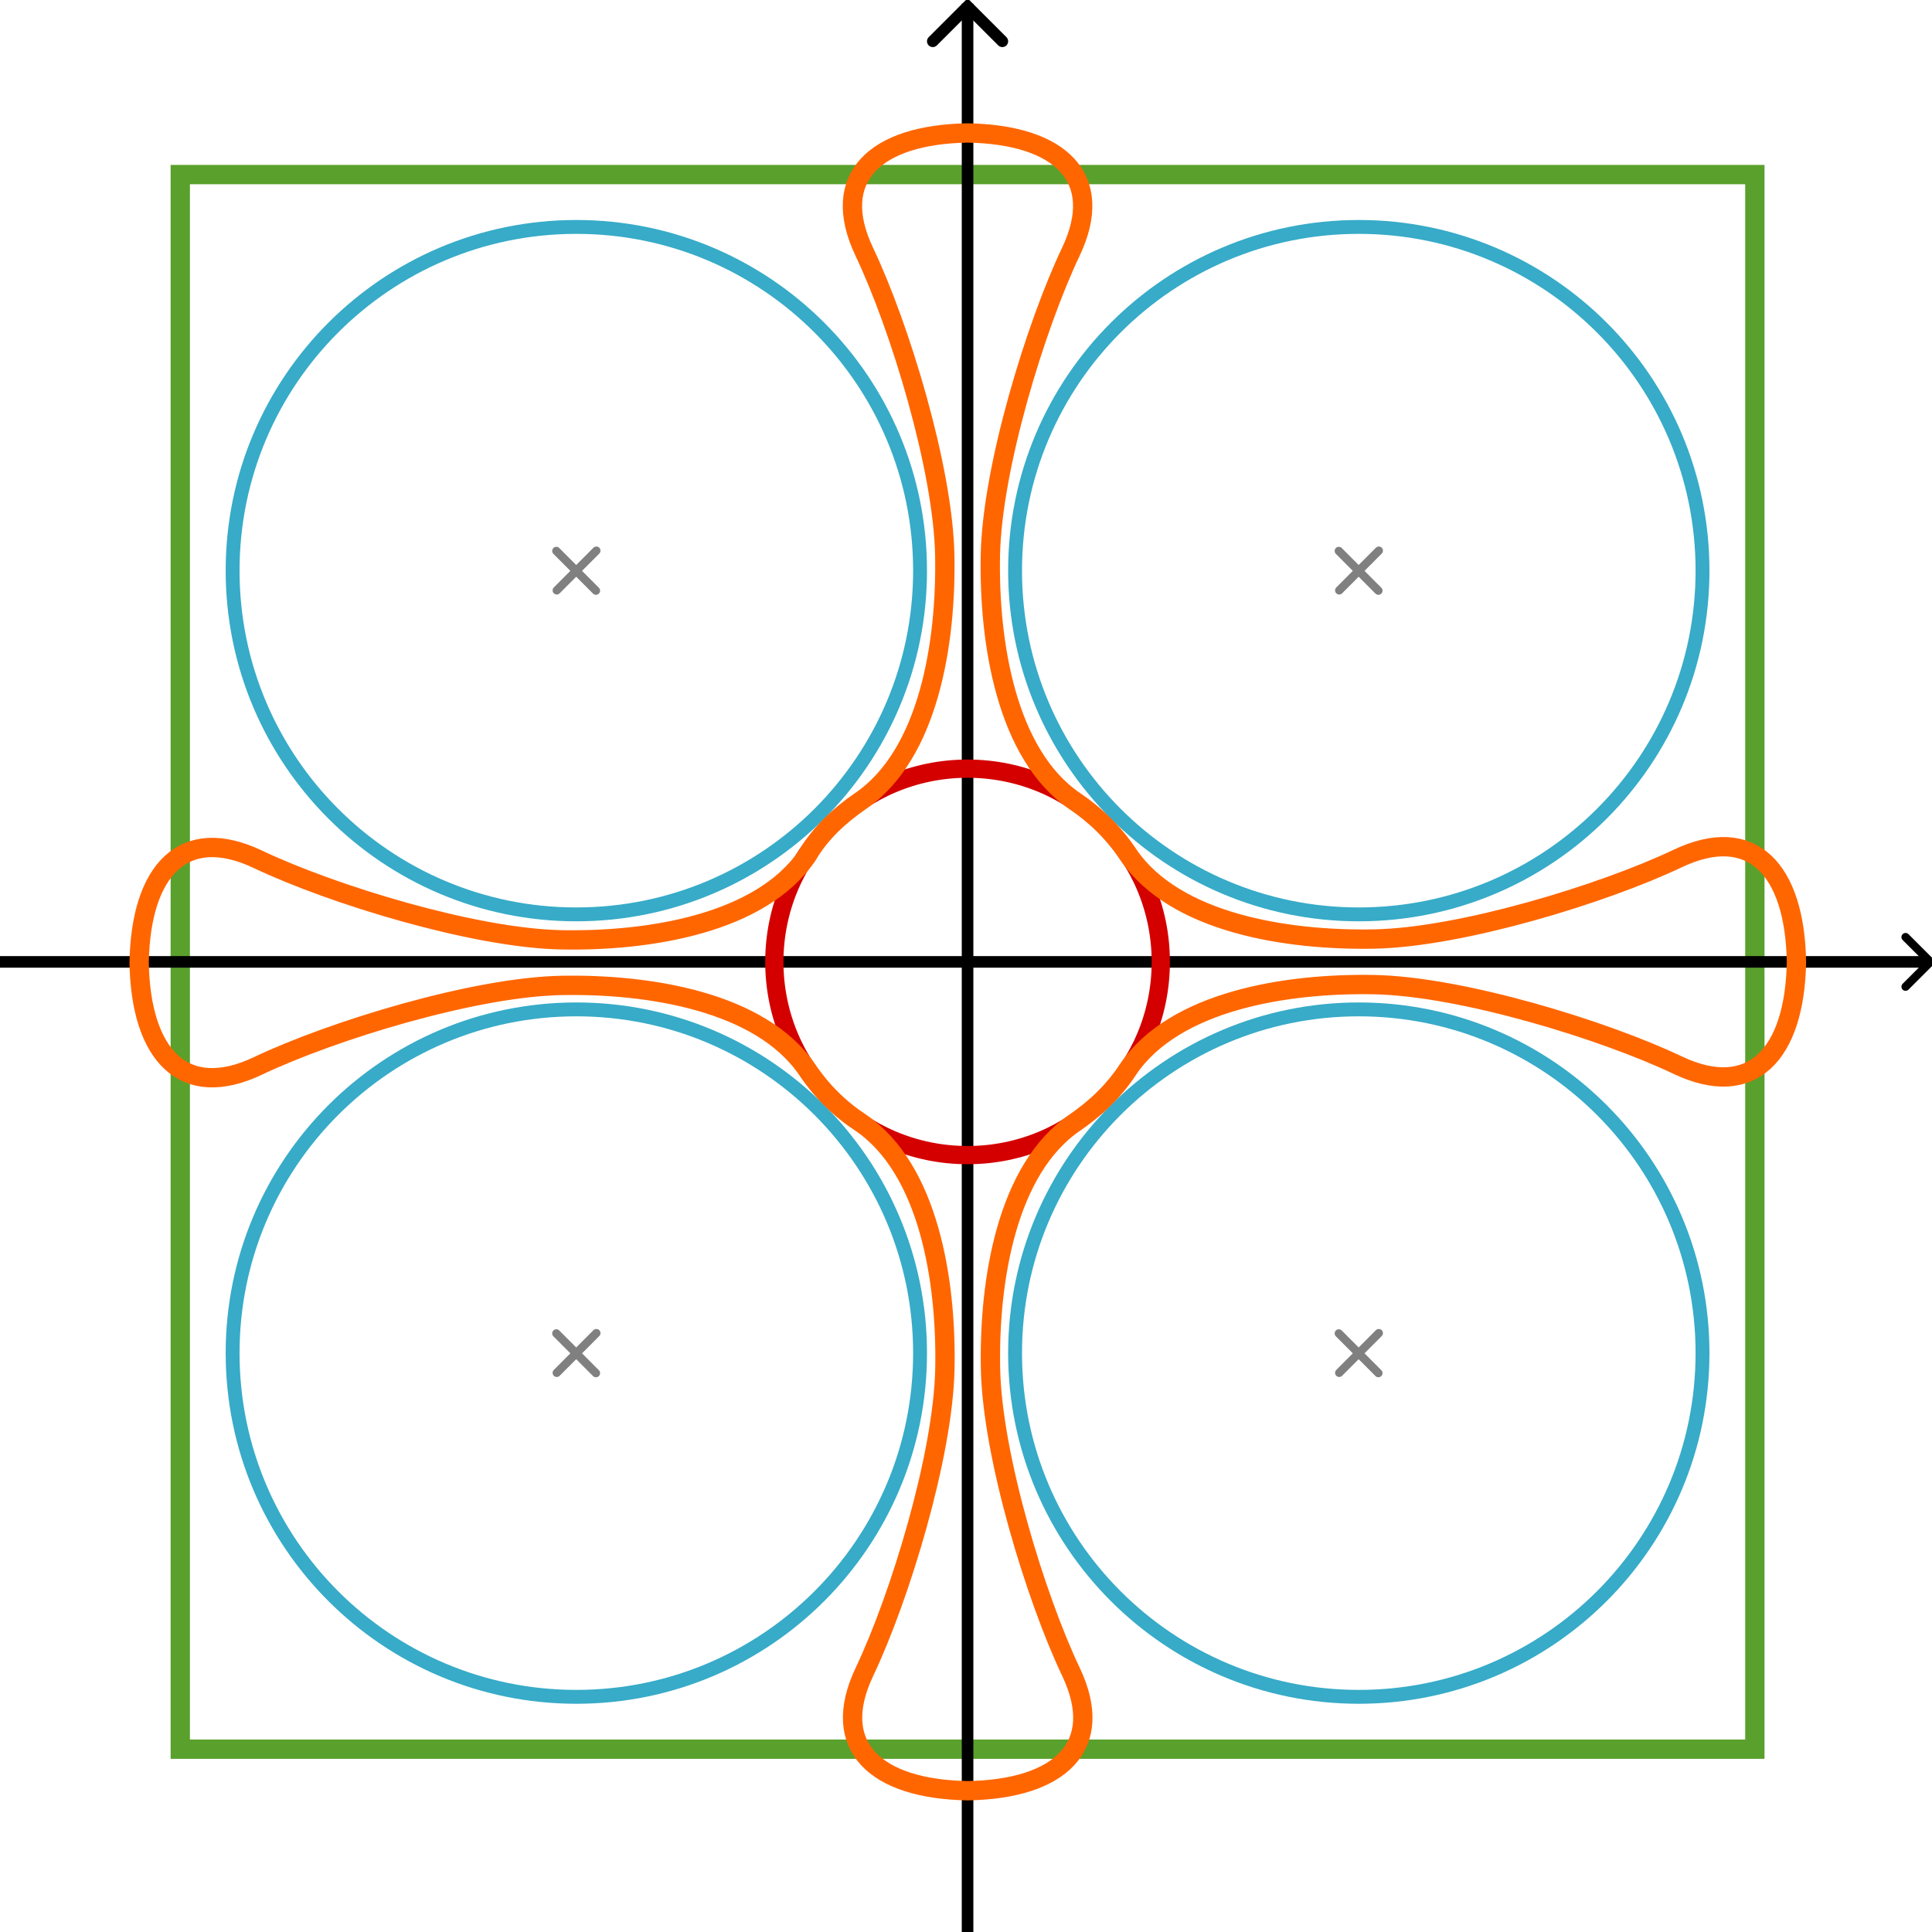
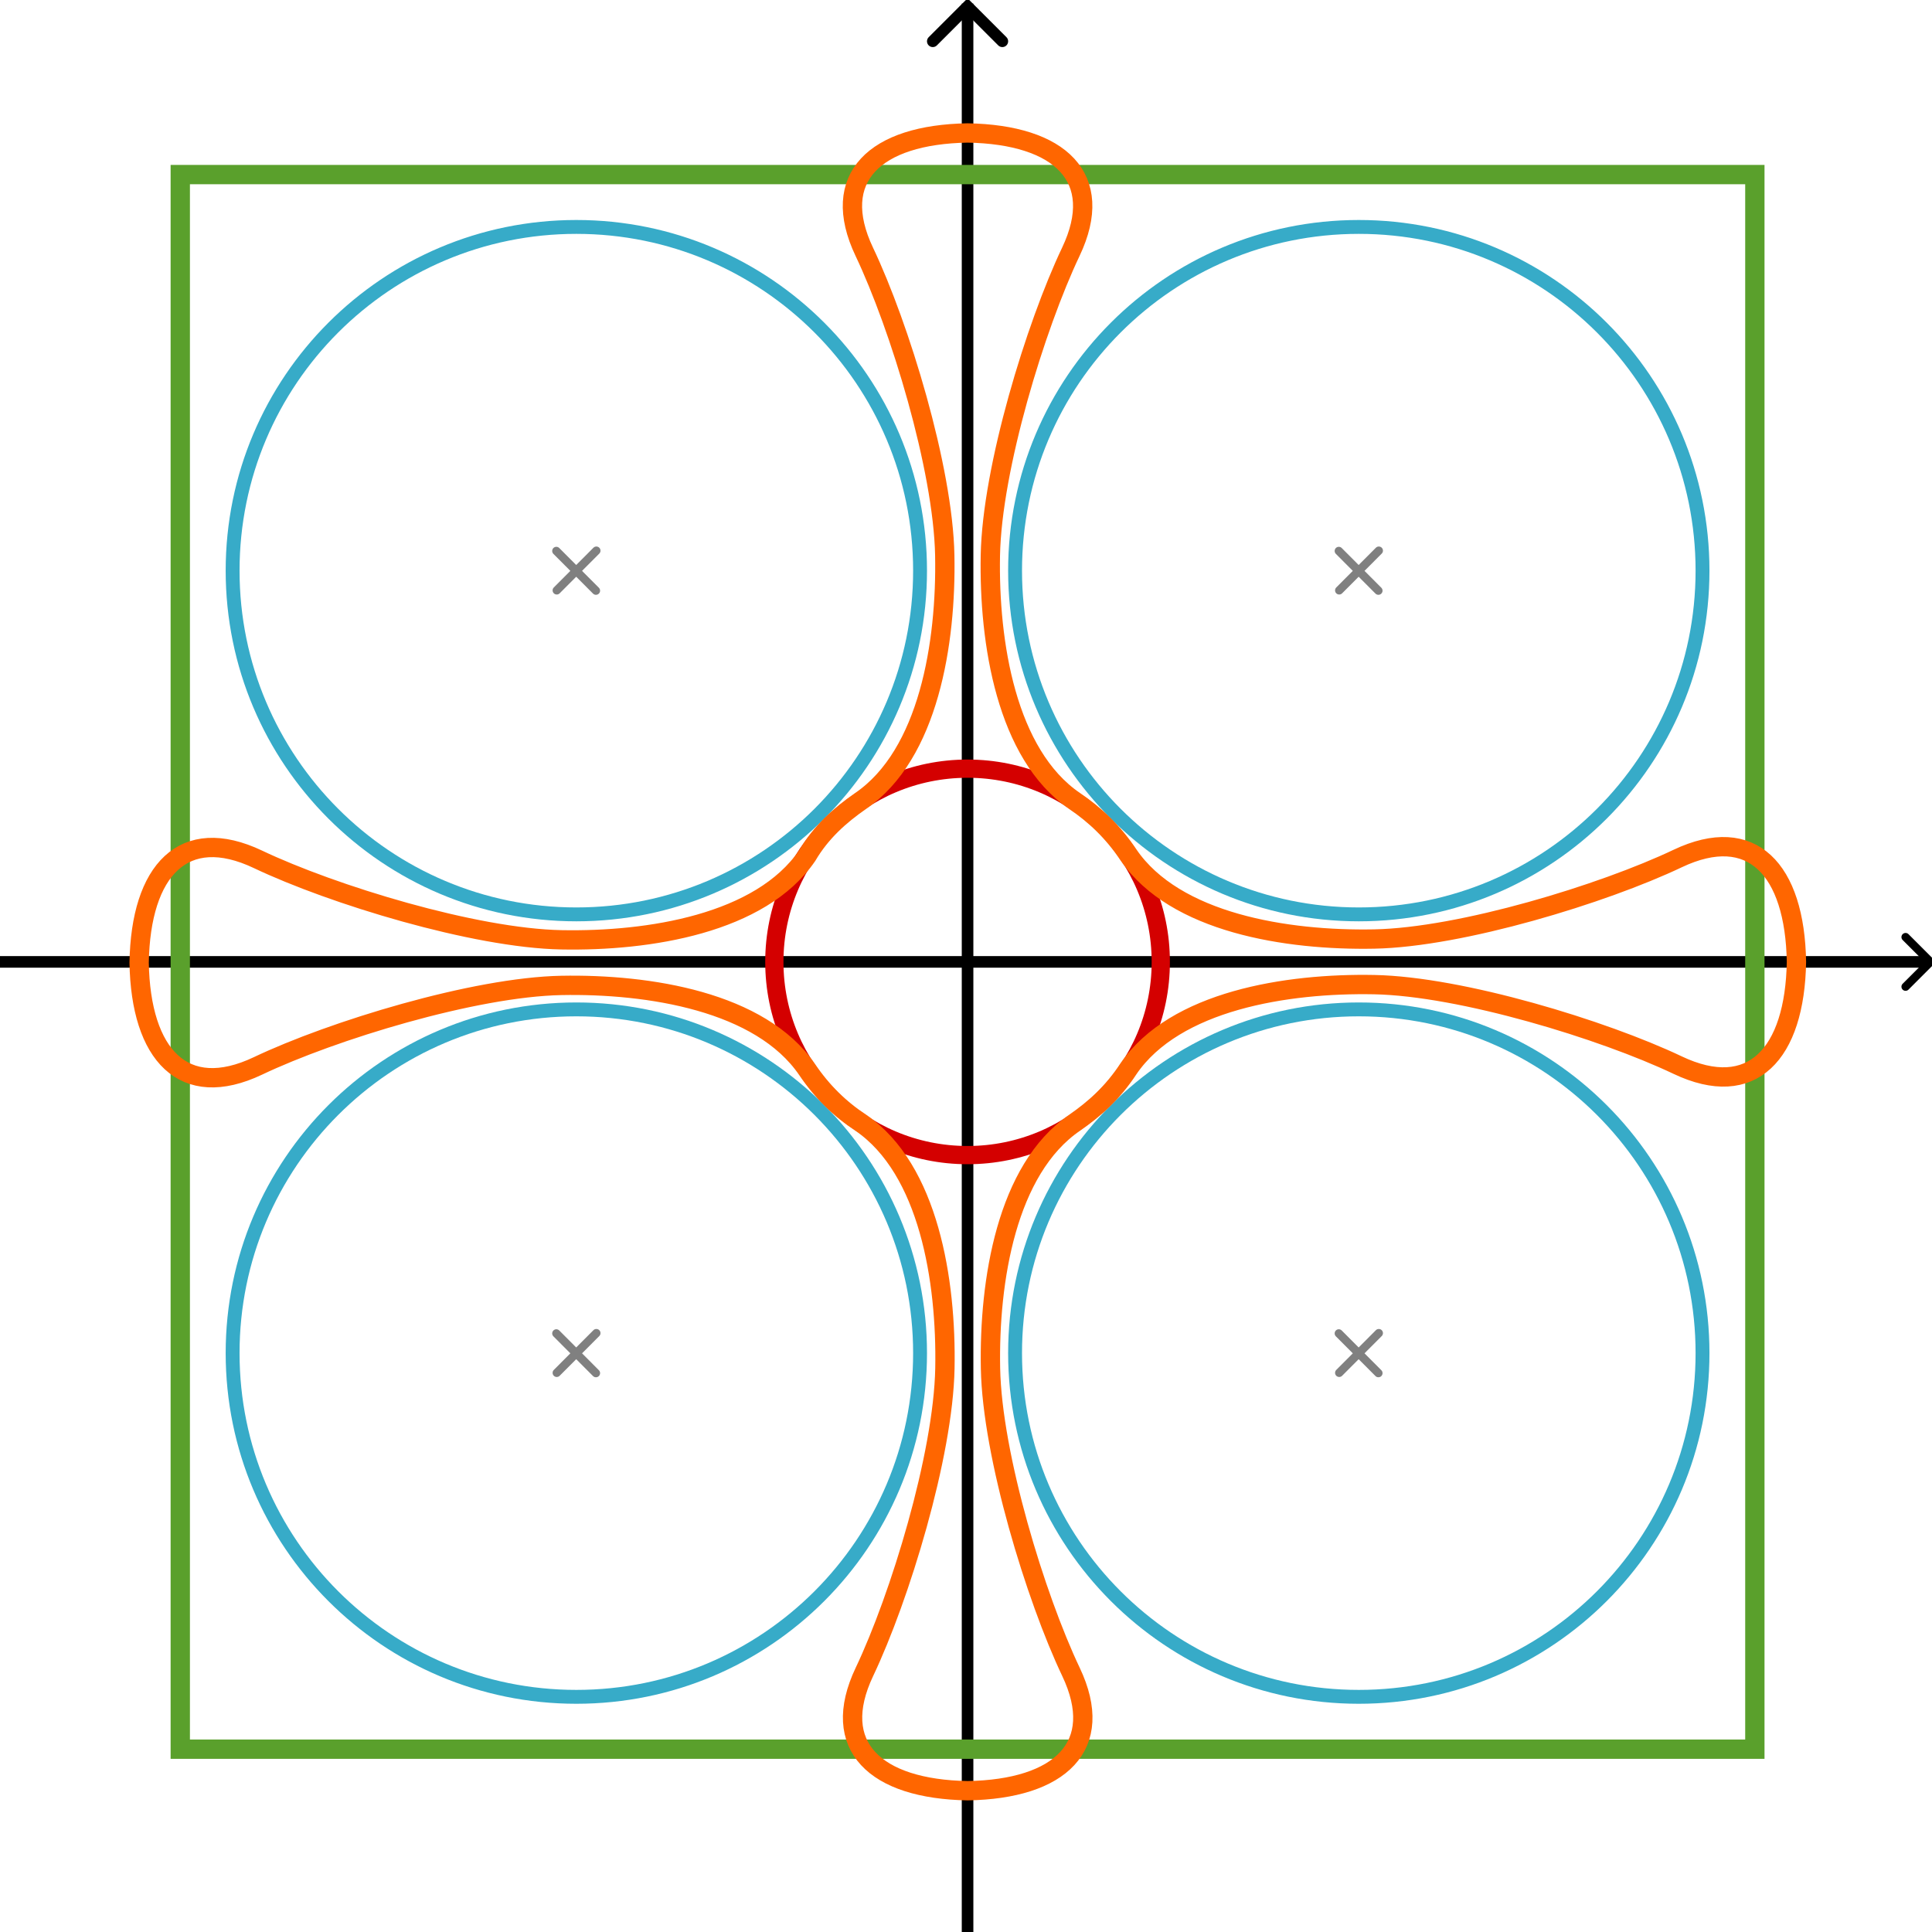
<svg xmlns="http://www.w3.org/2000/svg" width="100mm" height="100mm" viewBox="0 0 100 100" version="1.1" id="svg13688">
  <defs id="defs13685">
    <marker style="overflow:visible" id="Arrow3" refX="0" refY="0" orient="auto-start-reverse" markerWidth="4.207" markerHeight="7" viewBox="0 0 4.207 7" preserveAspectRatio="xMidYMid">
      <path style="fill:none;stroke:context-stroke;stroke-width:1;stroke-linecap:round" d="M 3,-3 0,0 3,3" id="arrow3" transform="rotate(180,0.125,0)" />
    </marker>
    <marker style="overflow:visible" id="Arrow3-8" refX="-1" refY="0" orient="auto-start-reverse" markerWidth="3" markerHeight="4.992" viewBox="0 0 4.207 7" preserveAspectRatio="xMidYMid">
      <path style="fill:none;stroke:context-stroke;stroke-width:1;stroke-linecap:round" d="M 3,-3 0,0 3,3" id="arrow3-5" transform="rotate(180,0.125,0)" />
    </marker>
  </defs>
  <g id="layer1">
-     <rect style="fill:none;fill-opacity:1;stroke:#5aa02c;stroke-width:1;stroke-linecap:round;stroke-miterlimit:8;stroke-dasharray:none;stroke-dashoffset:0;stroke-opacity:1;paint-order:stroke markers fill" id="rect3160" width="81.5" height="81.5" x="9.331" y="9.037" ry="0" />
    <path style="fill:#000000;fill-opacity:0.5;stroke:#000000;stroke-width:0.6;stroke-linecap:square;stroke-miterlimit:8;stroke-dasharray:none;stroke-dashoffset:0;marker-end:url(#Arrow3);paint-order:stroke markers fill" d="M 50.081,99.787 V 0.487" id="path236" />
    <path style="fill:#000000;fill-opacity:0.5;stroke:#000000;stroke-width:0.6;stroke-linecap:square;stroke-miterlimit:8;stroke-dasharray:none;stroke-dashoffset:0;marker-end:url(#Arrow3-8);paint-order:stroke markers fill" d="M 0.081,49.787 H 99.381" id="path236-0" />
+     <path id="path1889" style="fill:none;fill-opacity:0.5;stroke:#808080;stroke-width:0.429;stroke-linecap:round;stroke-miterlimit:8;stroke-dasharray:none;stroke-dashoffset:0;stroke-opacity:1;paint-order:stroke markers fill" d="m 71.367,28.502 -2.05,2.056 m -0.021,-2.041 2.05,2.056" />
+     <path id="path1889-6" style="fill:none;fill-opacity:0.5;stroke:#808080;stroke-width:0.429;stroke-linecap:round;stroke-miterlimit:8;stroke-dasharray:none;stroke-dashoffset:0;stroke-opacity:1;paint-order:stroke markers fill" d="m 30.867,28.502 -2.05,2.056 m -0.021,-2.041 2.05,2.056" />
+     <path id="path1889-5" style="fill:none;fill-opacity:0.5;stroke:#808080;stroke-width:0.429;stroke-linecap:round;stroke-miterlimit:8;stroke-dasharray:none;stroke-dashoffset:0;stroke-opacity:1;paint-order:stroke markers fill" d="m 30.867,69.002 -2.05,2.056 m -0.021,-2.041 2.05,2.056" />
+     <path id="path1889-0" style="fill:none;fill-opacity:0.5;stroke:#808080;stroke-width:0.429;stroke-linecap:round;stroke-miterlimit:8;stroke-dasharray:none;stroke-dashoffset:0;stroke-opacity:1;paint-order:stroke markers fill" d="m 71.367,69.002 -2.05,2.056 m -0.021,-2.041 2.05,2.056" />
+     <rect style="fill:none;fill-opacity:1;stroke:#5aa02c;stroke-width:1;stroke-linecap:round;stroke-miterlimit:8;stroke-dasharray:none;stroke-dashoffset:0;stroke-opacity:1;paint-order:stroke markers fill" id="rect3160" width="81.5" height="81.5" x="9.331" y="9.037" ry="0" />
    <circle style="fill:none;fill-opacity:0.5;stroke:#37abc8;stroke-width:0.718;stroke-linecap:square;stroke-miterlimit:8;stroke-dasharray:none;stroke-dashoffset:0;paint-order:stroke markers fill" id="path1491" cx="70.331" cy="29.537" r="17.791" />
    <circle style="fill:none;fill-opacity:0.5;stroke:#37abc8;stroke-width:0.718;stroke-linecap:square;stroke-miterlimit:8;stroke-dasharray:none;stroke-dashoffset:0;paint-order:stroke markers fill" id="path1491-3" cx="29.831" cy="29.537" r="17.791" />
    <circle style="fill:none;fill-opacity:0.5;stroke:#37abc8;stroke-width:0.718;stroke-linecap:square;stroke-miterlimit:8;stroke-dasharray:none;stroke-dashoffset:0;paint-order:stroke markers fill" id="path1491-5" cx="29.831" cy="70.037" r="17.791" />
    <circle style="fill:none;fill-opacity:0.5;stroke:#37abc8;stroke-width:0.718;stroke-linecap:square;stroke-miterlimit:8;stroke-dasharray:none;stroke-dashoffset:0;paint-order:stroke markers fill" id="path1491-6" cx="70.331" cy="70.037" r="17.791" />
    <circle style="fill:none;fill-opacity:0.5;stroke:#d40000;stroke-width:0.944;stroke-linecap:square;stroke-miterlimit:8;stroke-dasharray:none;stroke-dashoffset:0;stroke-opacity:1;paint-order:stroke markers fill" id="path1491-2" cx="50.081" cy="49.787" r="10.001" />
-     <path id="path1889" style="fill:none;fill-opacity:0.5;stroke:#808080;stroke-width:0.429;stroke-linecap:round;stroke-miterlimit:8;stroke-dasharray:none;stroke-dashoffset:0;stroke-opacity:1;paint-order:stroke markers fill" d="m 71.367,28.502 -2.05,2.056 m -0.021,-2.041 2.05,2.056" />
-     <path id="path1889-6" style="fill:none;fill-opacity:0.5;stroke:#808080;stroke-width:0.429;stroke-linecap:round;stroke-miterlimit:8;stroke-dasharray:none;stroke-dashoffset:0;stroke-opacity:1;paint-order:stroke markers fill" d="m 30.867,28.502 -2.05,2.056 m -0.021,-2.041 2.05,2.056" />
-     <path id="path1889-5" style="fill:none;fill-opacity:0.5;stroke:#808080;stroke-width:0.429;stroke-linecap:round;stroke-miterlimit:8;stroke-dasharray:none;stroke-dashoffset:0;stroke-opacity:1;paint-order:stroke markers fill" d="m 30.867,69.002 -2.05,2.056 m -0.021,-2.041 2.05,2.056" />
-     <path id="path1889-0" style="fill:none;fill-opacity:0.5;stroke:#808080;stroke-width:0.429;stroke-linecap:round;stroke-miterlimit:8;stroke-dasharray:none;stroke-dashoffset:0;stroke-opacity:1;paint-order:stroke markers fill" d="m 71.367,69.002 -2.05,2.056 m -0.021,-2.041 2.05,2.056" />
    <path id="path17619" style="fill:none;stroke:#ff6600;stroke-width:1;stroke-linecap:round;stroke-miterlimit:8;stroke-dasharray:none;stroke-opacity:1;paint-order:stroke fill markers" d="m 44.555,58.113 c 3.525,2.409 4.438,8.195 4.353,12.711 -0.085,4.516 -2.337,11.865 -4.165,15.711 -1.828,3.846 0.559,6.071 5.345,6.152 4.786,-0.081 7.173,-2.305 5.345,-6.152 -1.828,-3.846 -4.08,-11.195 -4.165,-15.711 -0.085,-4.516 0.828,-10.302 4.353,-12.711 1.01,-0.7 1.97,-1.542 2.789,-2.796 2.409,-3.525 8.195,-4.438 12.711,-4.353 4.516,0.085 11.865,2.337 15.711,4.165 3.846,1.828 6.071,-0.559 6.152,-5.345 -0.081,-4.786 -2.305,-7.173 -6.152,-5.345 -3.846,1.828 -11.195,4.08 -15.711,4.165 -4.516,0.085 -10.302,-0.828 -12.711,-4.353 -0.783,-1.178 -1.733,-2.08 -2.796,-2.795 -3.525,-2.409 -4.438,-8.195 -4.353,-12.711 0.085,-4.516 2.337,-11.865 4.165,-15.711 1.828,-3.846 -0.559,-6.071 -5.345,-6.152 -4.786,0.081 -7.173,2.305 -5.345,6.152 1.828,3.846 4.08,11.195 4.165,15.711 0.085,4.516 -0.828,10.302 -4.353,12.711 -1.074,0.745 -2.054,1.616 -2.772,2.836 -2.409,3.525 -8.195,4.438 -12.711,4.353 -4.516,-0.085 -11.865,-2.337 -15.711,-4.165 -3.846,-1.828 -6.071,0.559 -6.152,5.345 0.081,4.786 2.305,7.173 6.152,5.345 3.846,-1.828 11.195,-4.08 15.711,-4.165 4.516,-0.085 10.302,0.828 12.711,4.353 0.779,1.154 1.714,2.058 2.779,2.755 z" />
  </g>
</svg>
